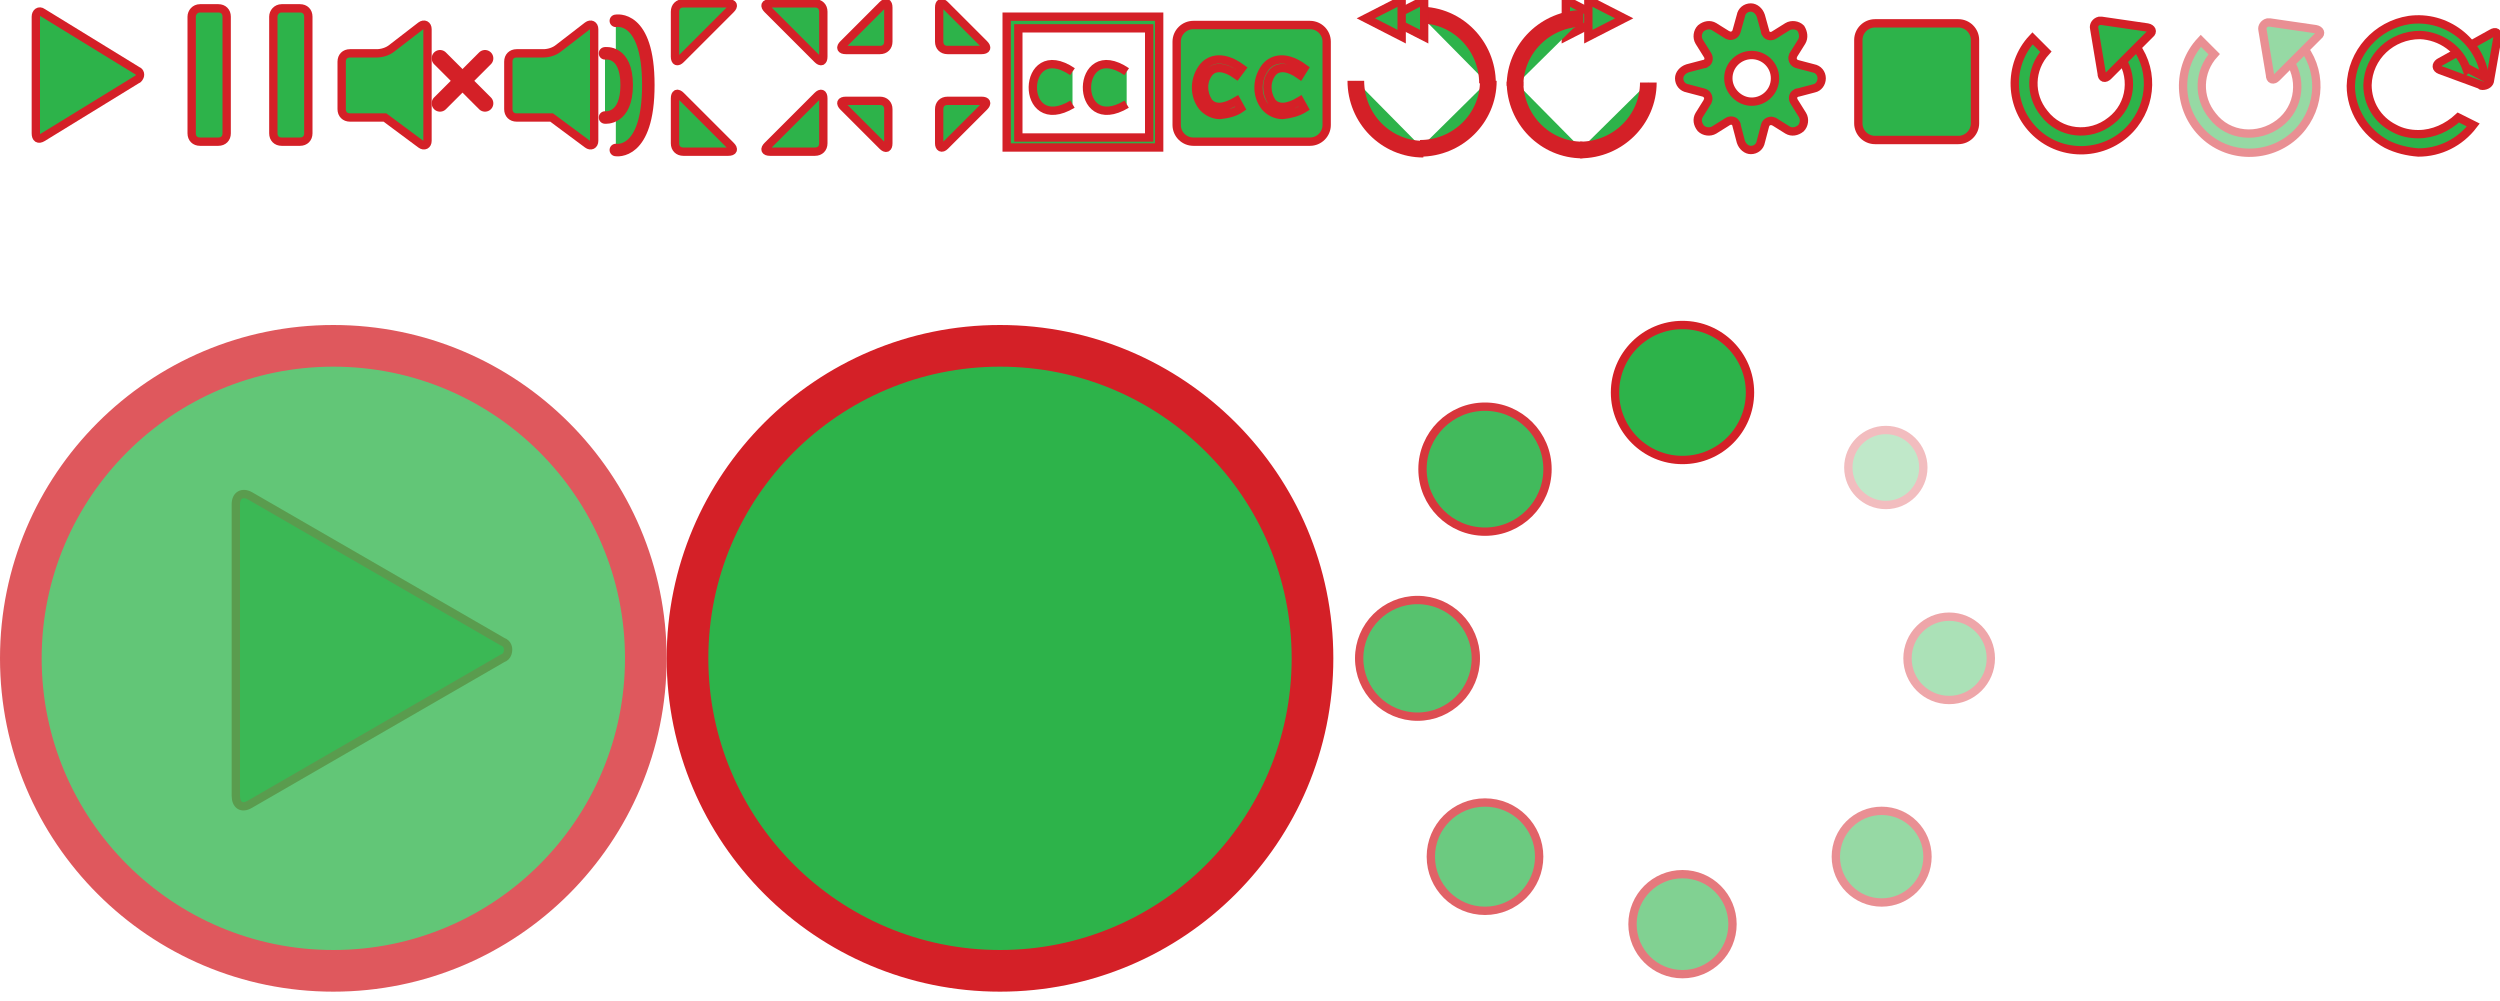
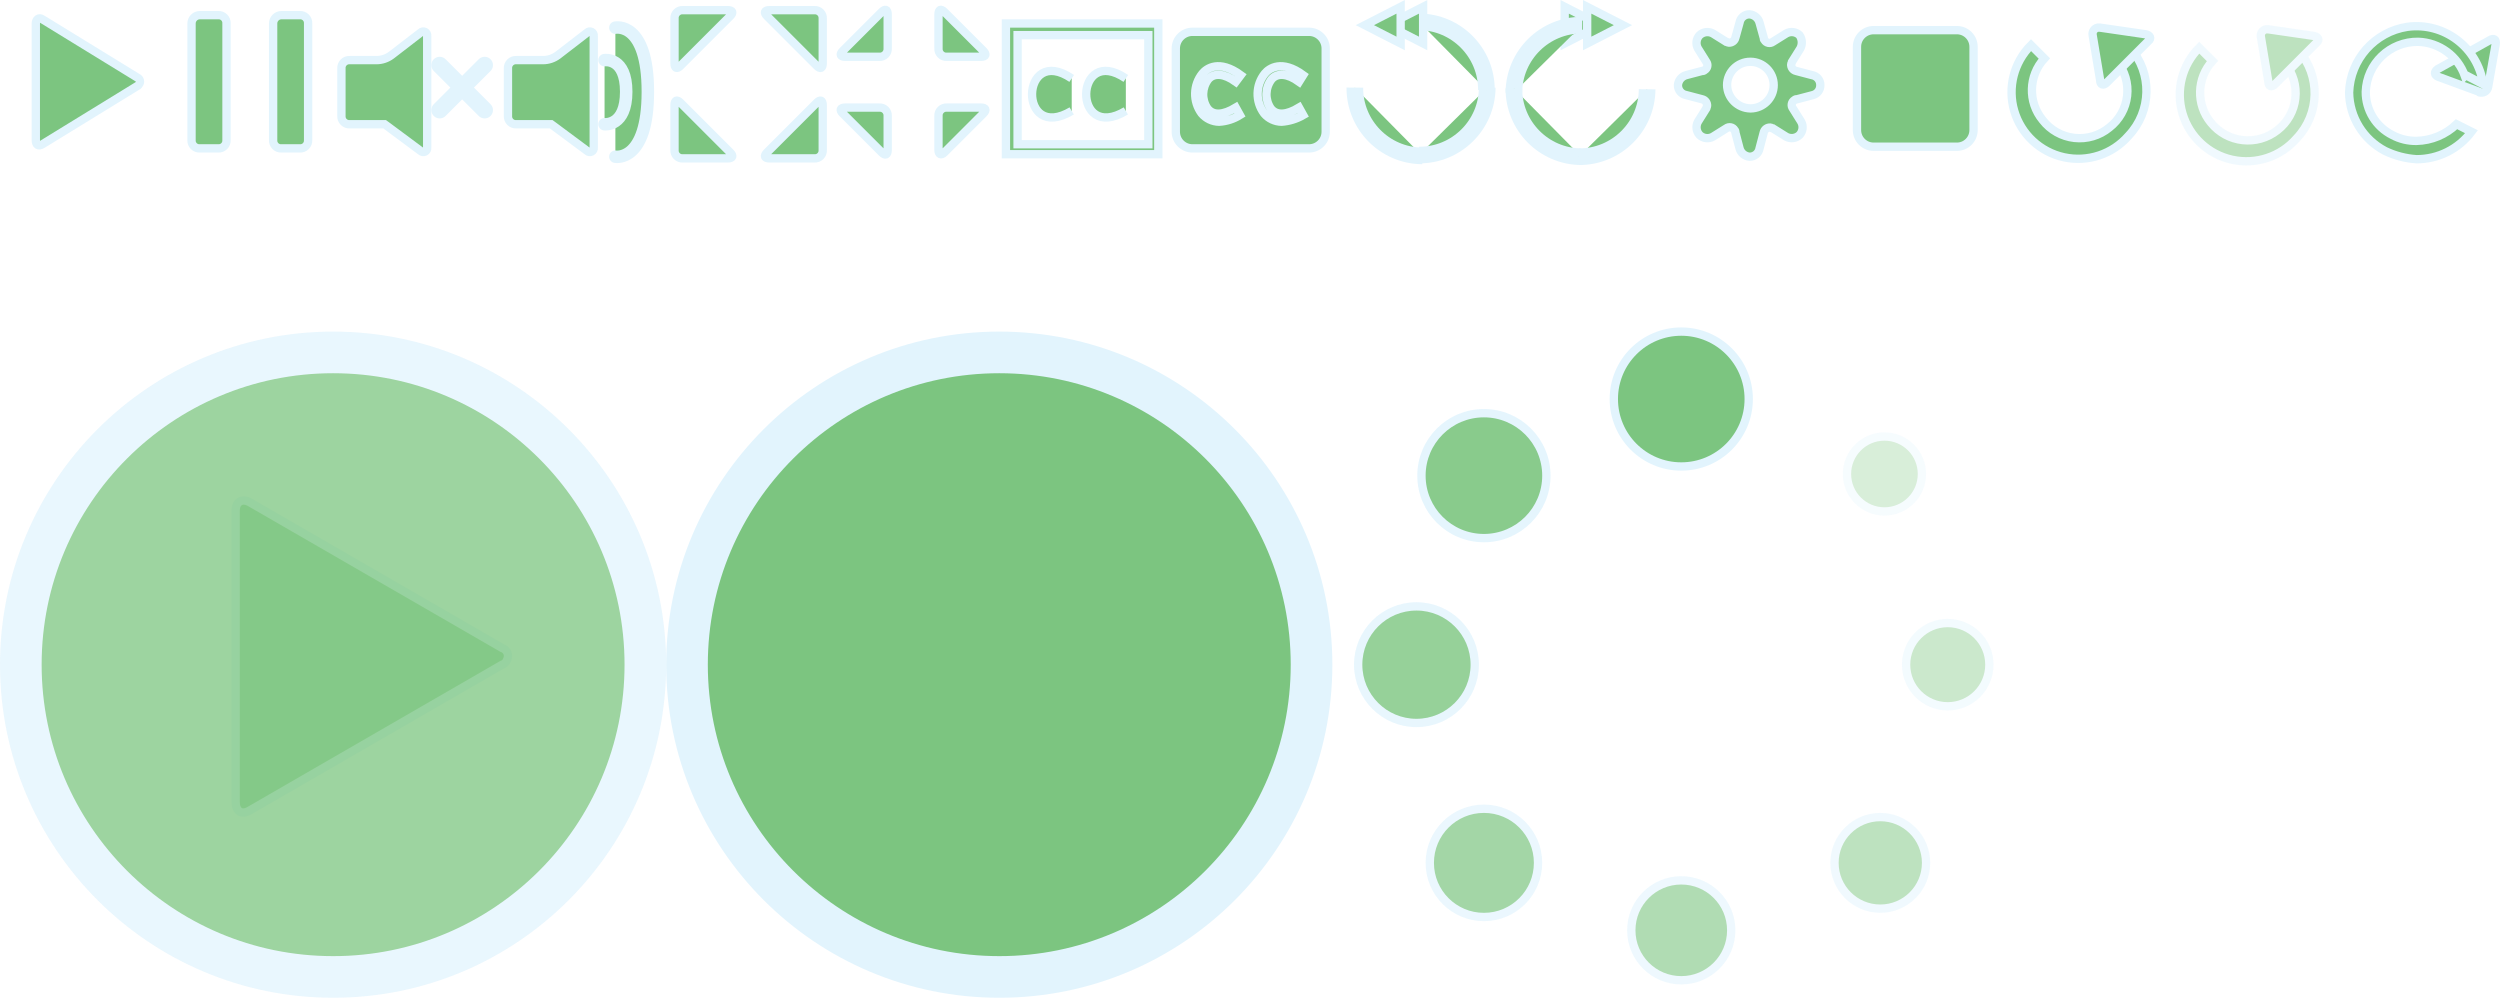
- <svg xmlns="http://www.w3.org/2000/svg" version="1.1" id="Layer_1" x="0px" y="0px" viewBox="0 0 300 120" style="enable-background:new 0 0 300 120;" xml:space="preserve">
-   <style type="text/css">
- 	.st0{fill:#2DB34A;stroke:#D42027;stroke-miterlimit:10;}
- 	.st1{fill:#2DB34A;stroke:#D42027;stroke-width:1.5;stroke-linecap:round;}
- 	.st2{fill:#2DB34A;stroke:#D42027;}
- 	.st3{fill:#2DB34A;stroke:#D42027;stroke-width:2;stroke-linecap:round;}
- 	.st4{fill:#2DB34A;stroke:#D42027;stroke-width:2;}
- 	.st5{opacity:0.5;}
- 	.st6{opacity:0.75;}
- 	.st7{opacity:0.75;fill:#2DB34A;stroke:#D42027;stroke-width:5;enable-background:new    ;}
- 	.st8{fill:#2DB34A;stroke:#D42027;stroke-width:5;}
- 	.st9{opacity:0.4;fill:#2DB34A;stroke:#D42027;stroke-miterlimit:10;enable-background:new    ;}
- 	.st10{opacity:0.6;fill:#2DB34A;stroke:#D42027;stroke-miterlimit:10;enable-background:new    ;}
- 	.st11{opacity:0.8;fill:#2DB34A;stroke:#D42027;stroke-miterlimit:10;enable-background:new    ;}
- 	.st12{opacity:0.9;fill:#2DB34A;stroke:#D42027;stroke-miterlimit:10;enable-background:new    ;}
- 	.st13{opacity:0.3;fill:#2DB34A;stroke:#D42027;stroke-miterlimit:10;enable-background:new    ;}
- 	.st14{opacity:0.5;fill:#2DB34A;stroke:#D42027;stroke-miterlimit:10;enable-background:new    ;}
- 	.st15{opacity:0.7;fill:#2DB34A;stroke:#D42027;stroke-miterlimit:10;enable-background:new    ;}
- </style>
-   <g id="controls">
-     <g id="play_pause">
-       <g id="play">
-         <g id="Polygon">
-           <path class="st0" d="M16.5,8.5c0.3,0.1,0.4,0.5,0.2,0.8c-0.1,0.1-0.1,0.2-0.2,0.2l-11.4,7c-0.5,0.3-0.8,0.1-0.8-0.5V2      c0-0.5,0.4-0.8,0.8-0.5L16.5,8.5z" />
-         </g>
+ <svg xmlns="http://www.w3.org/2000/svg" id="Layer_1" data-name="Layer 1" width="300.22" height="119.82" viewBox="0 0 300.22 119.82">
+   <g id="play_pause" data-name="play pause">
+     <g id="play">
+       <g id="Polygon">
+         <path d="M16.5,8.5a.52.52,0,0,1,.2.8c-.1.1-.1.2-.2.2l-11.4,7c-.5.3-.8.1-.8-.5V2c0-.5.4-.8.8-.5Z" transform="translate(0 0.82)" fill="#7cc580" stroke="#e2f4fd" stroke-miterlimit="10" />
      </g>
    </g>
-     <g id="pause">
-       <g>
-         <path class="st0" d="M24,1h2.2c0.6,0,1,0.4,1,1v14c0,0.6-0.4,1-1,1H24c-0.6,0-1-0.4-1-1V2C23,1.5,23.4,1,24,1z" />
-         <path class="st0" d="M33.8,1H36c0.6,0,1,0.4,1,1v14c0,0.6-0.4,1-1,1h-2.2c-0.6,0-1-0.4-1-1V2C32.8,1.5,33.2,1,33.8,1z" />
+   </g>
+   <g id="pause">
+     <path d="M24,1h2.2a.94.94,0,0,1,1,1V16a.94.94,0,0,1-1,1H24a.94.94,0,0,1-1-1V2A1,1,0,0,1,24,1Z" transform="translate(0 0.82)" fill="#7cc580" stroke="#e2f4fd" stroke-miterlimit="10" />
+     <path d="M33.8,1H36a.94.94,0,0,1,1,1V16a.94.94,0,0,1-1,1H33.8a.94.94,0,0,1-1-1V2A1,1,0,0,1,33.8,1Z" transform="translate(0 0.82)" fill="#7cc580" stroke="#e2f4fd" stroke-miterlimit="10" />
+   </g>
+   <g id="fullscreen">
+     <g id="enter">
+       <path d="M81,1.4a.94.94,0,0,1,1-1h5.4c.6,0,.7.3.3.7l-6,6c-.4.4-.7.3-.7-.3Z" transform="translate(0 0.82)" fill="#7cc580" stroke="#e2f4fd" stroke-miterlimit="10" />
+       <path d="M81,17.2a.94.94,0,0,0,1,1h5.4c.6,0,.7-.3.3-.7l-6-6c-.4-.4-.7-.3-.7.3Z" transform="translate(0 0.82)" fill="#7cc580" stroke="#e2f4fd" stroke-miterlimit="10" />
+       <path d="M98.8,1.4a.94.94,0,0,0-1-1H92.4c-.6,0-.7.3-.3.7l6,6c.4.4.7.3.7-.3Z" transform="translate(0 0.82)" fill="#7cc580" stroke="#e2f4fd" stroke-miterlimit="10" />
+       <path d="M98.8,17.2a.94.94,0,0,1-1,1H92.4c-.6,0-.7-.3-.3-.7l6-6c.4-.4.7-.3.7.3Z" transform="translate(0 0.82)" fill="#7cc580" stroke="#e2f4fd" stroke-miterlimit="10" />
+     </g>
+   </g>
+   <g id="exit">
+     <path d="M112.7,5a.94.94,0,0,0,1,1h4.1c.6,0,.7-.3.3-.7L113.4.6c-.4-.4-.7-.3-.7.3Z" transform="translate(0 0.82)" fill="#7cc580" stroke="#e2f4fd" stroke-miterlimit="10" />
+     <path d="M105.6,6a.94.94,0,0,0,1-1V.9c0-.6-.3-.7-.7-.3l-4.7,4.7c-.4.4-.3.7.3.7Z" transform="translate(0 0.82)" fill="#7cc580" stroke="#e2f4fd" stroke-miterlimit="10" />
+     <path d="M106.6,13.1a.94.94,0,0,0-1-1h-4.1c-.6,0-.7.3-.3.7l4.7,4.7c.4.4.7.3.7-.3Z" transform="translate(0 0.82)" fill="#7cc580" stroke="#e2f4fd" stroke-miterlimit="10" />
+     <path d="M113.7,12.1a.94.94,0,0,0-1,1v4.1c0,.5.3.7.7.3l4.7-4.7c.4-.4.3-.7-.3-.7Z" transform="translate(0 0.82)" fill="#7cc580" stroke="#e2f4fd" stroke-miterlimit="10" />
+   </g>
+   <g id="volume">
+     <path d="M67,5.8a3,3,0,0,1-1.8.6H62a.94.94,0,0,0-1,1v5.7a.94.94,0,0,0,1,1h4.2c.3.2.5.4.8.6l3.5,2.6a.47.47,0,0,0,.8-.4V3.5a.47.47,0,0,0-.8-.4Z" transform="translate(0 0.82)" fill="#7cc580" stroke="#e2f4fd" stroke-miterlimit="10" />
+     <g id="volume-2">
+       <g id="soundbars">
+         <path d="M73.9,2.5s3.9-.8,3.9,7.7S73.9,18,73.9,18" transform="translate(0 0.82)" fill="#7cc580" stroke="#e2f4fd" stroke-linecap="round" stroke-width="1.5" />
+         <path d="M72.6,6.4s2.6-.4,2.6,3.8-2.6,3.9-2.6,3.9" transform="translate(0 0.82)" fill="#7cc580" stroke="#e2f4fd" stroke-linecap="round" stroke-width="1.5" />
      </g>
    </g>
-     <g id="fullscreen">
-       <g id="enter">
-         <path class="st0" d="M81,1.4c0-0.6,0.4-1,1-1h5.4c0.6,0,0.7,0.3,0.3,0.7l-6,6C81.3,7.5,81,7.4,81,6.8L81,1.4z" />
-         <path class="st0" d="M81,17.2c0,0.6,0.4,1,1,1h5.4c0.6,0,0.7-0.3,0.3-0.7l-6-6c-0.4-0.4-0.7-0.3-0.7,0.3L81,17.2z" />
-         <path class="st0" d="M98.8,1.4c0-0.6-0.4-1-1-1h-5.4c-0.6,0-0.7,0.3-0.3,0.7l6,6c0.4,0.4,0.7,0.3,0.7-0.3V1.4z" />
-         <path class="st0" d="M98.8,17.2c0,0.6-0.4,1-1,1h-5.4c-0.6,0-0.7-0.3-0.3-0.7l6-6c0.4-0.4,0.7-0.3,0.7,0.3V17.2z" />
+   </g>
+   <g id="closed_captions" data-name="closed captions">
+     <path d="M128.7,8.6c-6.2-4.2-6.5,7.8,0,3.9" transform="translate(0 0.82)" fill="#7cc580" stroke="#e2f4fd" />
+     <path d="M135.2,8.6c-6.2-4.2-6.5,7.8,0,3.9" transform="translate(0 0.82)" fill="#7cc580" stroke="#e2f4fd" />
+     <path d="M122.2,3.4h15.7V16.5H122.2ZM120.8,2V17.7h18.3V2Z" transform="translate(0 0.82)" fill="#7cc580" stroke="#e2f4fd" stroke-miterlimit="10" />
+   </g>
+   <g id="muted">
+     <path d="M47,5.8a3,3,0,0,1-1.8.6H42a.94.94,0,0,0-1,1v5.7a.94.94,0,0,0,1,1h4.2c.3.2.5.4.8.6l3.5,2.6a.47.47,0,0,0,.8-.4V3.5a.47.47,0,0,0-.8-.4Z" transform="translate(0 0.82)" fill="#7cc580" stroke="#e2f4fd" stroke-miterlimit="10" />
+     <line x1="52.8" y1="7.82" x2="58.2" y2="13.22" fill="#7cc580" stroke="#e2f4fd" stroke-linecap="round" stroke-width="2" />
+     <line x1="52.8" y1="13.22" x2="58.2" y2="7.82" fill="#7cc580" stroke="#e2f4fd" stroke-linecap="round" stroke-width="2" />
+   </g>
+   <g id="skip_forward" data-name="skip forward">
+     <g id="play_pause-2" data-name="play pause-2">
+       <g id="play-2">
+         <path id="Polygon-2" d="M192.2,2.2l-4.3,2.2V0Z" transform="translate(0 0.82)" fill="#7cc580" stroke="#e2f4fd" stroke-miterlimit="10" />
      </g>
    </g>
-     <g id="exit">
-       <g>
-         <path class="st0" d="M112.7,5c0,0.6,0.4,1,1,1h4.1c0.6,0,0.7-0.3,0.3-0.7l-4.7-4.7c-0.4-0.4-0.7-0.3-0.7,0.3V5z" />
-         <path class="st0" d="M105.6,6c0.6,0,1-0.4,1-1V0.9c0-0.6-0.3-0.7-0.7-0.3l-4.7,4.7c-0.4,0.4-0.3,0.7,0.3,0.7L105.6,6z" />
-         <path class="st0" d="M106.6,13.1c0-0.6-0.4-1-1-1h-4.1c-0.6,0-0.7,0.3-0.3,0.7l4.7,4.7c0.4,0.4,0.7,0.3,0.7-0.3V13.1z" />
-         <path class="st0" d="M113.7,12.1c-0.6,0-1,0.4-1,1v4.1c0,0.5,0.3,0.7,0.7,0.3l4.7-4.7c0.4-0.4,0.3-0.7-0.3-0.7L113.7,12.1z" />
+     <g id="play_pause-3" data-name="play pause-3">
+       <g id="play-3">
+         <path id="Polygon-3" d="M194.9,2.2l-4.3,2.2V0Z" transform="translate(0 0.82)" fill="#7cc580" stroke="#e2f4fd" stroke-miterlimit="10" />
      </g>
    </g>
-     <g id="volume">
-       <path class="st0" d="M67,5.8c-0.5,0.4-1.2,0.6-1.8,0.6H62c-0.6,0-1,0.4-1,1v5.7c0,0.6,0.4,1,1,1h3.2c0.3,0,0.7,0,1,0    c0.3,0.2,0.5,0.4,0.8,0.6l3.5,2.6c0.4,0.3,0.8,0.1,0.8-0.4V3.5c0-0.5-0.4-0.7-0.8-0.4L67,5.8z" />
-       <g id="volume-2">
-         <g id="soundbars">
-           <path class="st1" d="M73.9,2.5c0,0,3.9-0.8,3.9,7.7S73.9,18,73.9,18" />
-           <path class="st1" d="M72.6,6.4c0,0,2.6-0.4,2.6,3.8s-2.6,3.9-2.6,3.9" />
-         </g>
+     <path d="M190,2.2a8.15,8.15,0,0,0-8.2,8.1h0" transform="translate(0 0.82)" fill="#7cc580" stroke="#e2f4fd" stroke-width="2" />
+     <path d="M181.8,9.8a8.15,8.15,0,0,0,8.1,8.2h0" transform="translate(0 0.82)" fill="#7cc580" stroke="#e2f4fd" stroke-width="2" />
+     <path d="M189.6,18a8.15,8.15,0,0,0,8.2-8.1h0" transform="translate(0 0.82)" fill="#7cc580" stroke="#e2f4fd" stroke-width="2" />
+   </g>
+   <g id="skipback">
+     <path d="M162.7,9.7a8.15,8.15,0,0,0,8.1,8.2h0" transform="translate(0 0.82)" fill="#7cc580" stroke="#e2f4fd" stroke-width="2" />
+     <path d="M170.4,17.8a8.15,8.15,0,0,0,8.2-8.1h0" transform="translate(0 0.82)" fill="#7cc580" stroke="#e2f4fd" stroke-width="2" />
+     <path d="M178.5,10a8.15,8.15,0,0,0-8.1-8.2h0" transform="translate(0 0.82)" fill="#7cc580" stroke="#e2f4fd" stroke-width="2" />
+     <g id="play_pause-4" data-name="play pause-4">
+       <g id="play-4">
+         <path id="Polygon-4" d="M166.6,2.2l4.3,2.2V0Z" transform="translate(0 0.82)" fill="#7cc580" stroke="#e2f4fd" stroke-miterlimit="10" />
      </g>
    </g>
-     <g id="closed_captions">
-       <path class="st2" d="M128.7,8.6c-6.2-4.2-6.5,7.8,0,3.9" />
-       <path class="st2" d="M135.2,8.6c-6.2-4.2-6.5,7.8,0,3.9" />
-       <path class="st0" d="M122.2,3.4h15.7v13.1h-15.7V3.4z M120.8,2v15.7h18.3V2H120.8z" />
-     </g>
-     <g id="muted">
-       <path class="st0" d="M47,5.8c-0.5,0.4-1.2,0.6-1.8,0.6H42c-0.6,0-1,0.4-1,1v5.7c0,0.6,0.4,1,1,1h3.2c0.3,0,0.7,0,1,0    c0.3,0.2,0.5,0.4,0.8,0.6l3.5,2.6c0.4,0.3,0.8,0.1,0.8-0.4V3.5c0-0.5-0.4-0.7-0.8-0.4L47,5.8z" />
-       <line class="st3" x1="52.8" y1="7" x2="58.2" y2="12.4" />
-       <line class="st3" x1="52.8" y1="12.4" x2="58.2" y2="7" />
-     </g>
-     <g id="skip_forward">
-       <g id="play_pause-2">
-         <g id="play-2">
-           <path id="Polygon-2" class="st0" d="M192.2,2.2l-4.3,2.2V0L192.2,2.2z" />
-         </g>
-       </g>
-       <g id="play_pause-3">
-         <g id="play-3">
-           <path id="Polygon-3" class="st0" d="M194.9,2.2l-4.3,2.2V0L194.9,2.2z" />
-         </g>
-       </g>
-       <path class="st4" d="M190,2.2c-4.5,0-8.2,3.6-8.2,8.1c0,0,0,0,0,0" />
-       <path class="st4" d="M181.8,9.8c0,4.5,3.6,8.2,8.1,8.2c0,0,0,0,0,0" />
-       <path class="st4" d="M189.6,18c4.5,0,8.2-3.6,8.2-8.1c0,0,0,0,0,0" />
-     </g>
-     <g id="skipback">
-       <path class="st4" d="M162.7,9.7c0,4.5,3.6,8.2,8.1,8.2c0,0,0,0,0,0" />
-       <path class="st4" d="M170.4,17.8c4.5,0,8.2-3.6,8.2-8.1c0,0,0,0,0,0" />
-       <path class="st4" d="M178.5,10c0-4.5-3.6-8.2-8.1-8.2c0,0,0,0,0,0" />
-       <g id="play_pause-4">
-         <g id="play-4">
-           <path id="Polygon-4" class="st0" d="M166.6,2.2l4.3,2.2V0L166.6,2.2z" />
-         </g>
-       </g>
-       <g id="play_pause-5">
-         <g id="play-5">
-           <path id="Polygon-5" class="st0" d="M163.9,2.2l4.3,2.2V0L163.9,2.2z" />
-         </g>
+     <g id="play_pause-5" data-name="play pause-5">
+       <g id="play-5">
+         <path id="Polygon-5" d="M163.9,2.2l4.3,2.2V0Z" transform="translate(0 0.82)" fill="#7cc580" stroke="#e2f4fd" stroke-miterlimit="10" />
      </g>
    </g>
-     <g id="close_captions">
-       <path class="st0" d="M143.2,3h14c1.1,0,2,0.9,2,2v10c0,1.1-0.9,2-2,2h-14c-1.1,0-2-0.9-2-2V5C141.2,3.9,142.1,3,143.2,3z" />
-       <path class="st0" d="M146.4,13.8c-0.8,0-1.6-0.4-2.1-1c-1.1-1.4-1-3.4,0.1-4.8c0.5-0.6,2-1.7,4.6,0.2L148.4,9    c-1.4-1-2.6-1.1-3.3-0.3c-0.8,1-0.8,2.4-0.1,3.5c0.7,0.9,1.9,0.8,3.4-0.1l0.5,0.9C148.2,13.5,147.3,13.7,146.4,13.8z" />
-       <path class="st0" d="M153.9,13.8c-0.8,0-1.6-0.4-2.1-1c-1.1-1.4-1-3.4,0.1-4.8c0.5-0.6,2-1.7,4.6,0.2L156,9    c-1.4-1-2.6-1.1-3.3-0.3c-0.8,1-0.8,2.4-0.1,3.5c0.7,0.9,1.9,0.8,3.4-0.1l0.5,0.9C155.7,13.5,154.8,13.7,153.9,13.8z" />
-     </g>
-     <path class="st0" d="M218.6,9.4c0-0.6-0.4-1.1-1-1.2l-1.9-0.5c-0.4-0.1-0.6-0.4-0.6-0.8c0-0.1,0.1-0.2,0.1-0.3l1-1.6   c0.3-0.5,0.2-1.1-0.1-1.6l0,0c-0.4-0.4-1.1-0.5-1.6-0.2l-1.6,1c-0.3,0.2-0.8,0.2-1-0.2c-0.1-0.1-0.1-0.2-0.1-0.3l-0.5-1.8   c-0.2-0.6-0.7-1-1.2-1l0,0c-0.6,0-1.1,0.4-1.2,1l-0.5,1.8c-0.1,0.4-0.4,0.6-0.8,0.6c-0.1,0-0.2-0.1-0.3-0.1l-1.6-1   c-0.5-0.3-1.1-0.2-1.6,0.2l0,0c-0.4,0.4-0.5,1.1-0.2,1.6l1,1.6c0.2,0.3,0.2,0.8-0.2,1c-0.1,0.1-0.2,0.1-0.3,0.1l-1.9,0.5   c-0.6,0.2-1,0.7-1,1.2l0,0c0,0.6,0.4,1.1,1,1.2l1.9,0.5c0.4,0.1,0.6,0.4,0.6,0.8c0,0.1-0.1,0.2-0.1,0.3l-1,1.6   c-0.3,0.5-0.2,1.1,0.2,1.6l0,0c0.4,0.4,1.1,0.5,1.6,0.2l1.6-1c0.3-0.2,0.8-0.2,1,0.2c0.1,0.1,0.1,0.2,0.1,0.3l0.5,1.9   c0.2,0.6,0.7,1,1.2,1l0,0c0.6,0,1.1-0.4,1.2-1l0.5-1.9c0.1-0.4,0.4-0.6,0.8-0.6c0.1,0,0.2,0.1,0.3,0.1l1.6,1   c0.5,0.3,1.1,0.2,1.6-0.2l0,0c0.4-0.4,0.5-1.1,0.2-1.6l-1-1.6c-0.2-0.3-0.2-0.8,0.2-1c0.1-0.1,0.2-0.1,0.3-0.1l1.9-0.5   C218.2,10.5,218.6,10,218.6,9.4L218.6,9.4z M213,9.4c0,1.6-1.3,2.8-2.8,2.8s-2.8-1.3-2.8-2.8c0-1.6,1.3-2.8,2.8-2.8c0,0,0,0,0,0   C211.7,6.6,213,7.8,213,9.4L213,9.4z" />
-     <path class="st0" d="M225,2.8h10c1.1,0,2,0.9,2,2v10c0,1.1-0.9,2-2,2h-10c-1.1,0-2-0.9-2-2v-10C223,3.7,223.9,2.8,225,2.8z" />
-     <g id="loop">
-       <path class="st0" d="M254.2,6.5c2,2.5,1.6,6.1-0.9,8c-2.5,2-6.1,1.6-8-0.9c-1.8-2.2-1.7-5.3,0.2-7.4l-1.6-1.6    c-3,3.2-2.8,8.3,0.4,11.3c3.2,3,8.3,2.8,11.3-0.4c2.8-3,2.9-7.6,0.2-10.6L254.2,6.5z" />
-       <g id="play_pause-6">
-         <g id="play-6">
-           <g id="Polygon-6">
-             <path class="st0" d="M251.3,3.4c-0.1-0.4,0.2-0.8,0.6-0.9c0.1,0,0.2,0,0.3,0l5.5,0.8c0.5,0.1,0.7,0.5,0.3,0.8l-5,5       c-0.4,0.4-0.8,0.3-0.8-0.3L251.3,3.4z" />
-           </g>
-         </g>
-       </g>
-     </g>
-     <g id="loop_off" class="st5">
-       <path class="st0" d="M274.4,6.8c2,2.5,1.6,6.1-0.9,8s-6.1,1.6-8-0.9c-1.8-2.2-1.7-5.3,0.2-7.4l-1.6-1.6c-3,3.2-2.8,8.3,0.4,11.3    c3.2,3,8.3,2.8,11.3-0.4c2.8-3,2.9-7.6,0.2-10.6L274.4,6.8z" />
-       <g id="play_pause-7">
-         <g id="play-7">
-           <g id="Polygon-7">
-             <path class="st0" d="M271.5,3.6c-0.1-0.4,0.2-0.8,0.6-0.9c0.1,0,0.2,0,0.3,0l5.5,0.8c0.5,0.1,0.7,0.5,0.3,0.8l-5,5       c-0.4,0.4-0.8,0.3-0.8-0.3L271.5,3.6z" />
-           </g>
+   </g>
+   <g id="close_captions" data-name="close captions">
+     <path d="M143.2,3h14a2,2,0,0,1,2,2V15a2,2,0,0,1-2,2h-14a2,2,0,0,1-2-2V5A2,2,0,0,1,143.2,3Z" transform="translate(0 0.82)" fill="#7cc580" stroke="#e2f4fd" stroke-miterlimit="10" />
+     <path d="M146.4,13.8a2.81,2.81,0,0,1-2.1-1,3.91,3.91,0,0,1,.1-4.8c.5-.6,2-1.7,4.6.2l-.6.8c-1.4-1-2.6-1.1-3.3-.3a3,3,0,0,0-.1,3.5c.7.9,1.9.8,3.4-.1l.5.9A5.28,5.28,0,0,1,146.4,13.8Z" transform="translate(0 0.82)" fill="#7cc580" stroke="#e2f4fd" stroke-miterlimit="10" />
+     <path d="M153.9,13.8a2.81,2.81,0,0,1-2.1-1,3.91,3.91,0,0,1,.1-4.8c.5-.6,2-1.7,4.6.2L156,9c-1.4-1-2.6-1.1-3.3-.3a3,3,0,0,0-.1,3.5c.7.9,1.9.8,3.4-.1l.5.9A6.07,6.07,0,0,1,153.9,13.8Z" transform="translate(0 0.82)" fill="#7cc580" stroke="#e2f4fd" stroke-miterlimit="10" />
+   </g>
+   <path d="M218.6,9.4a1.19,1.19,0,0,0-1-1.2l-1.9-.5a.76.76,0,0,1-.6-.8c0-.1.1-.2.1-.3l1-1.6a1.54,1.54,0,0,0-.1-1.6h0a1.36,1.36,0,0,0-1.6-.2l-1.6,1a.68.68,0,0,1-1-.2.37.37,0,0,1-.1-.3l-.5-1.8a1.36,1.36,0,0,0-1.2-1h0a1.19,1.19,0,0,0-1.2,1l-.5,1.8a.76.76,0,0,1-.8.6c-.1,0-.2-.1-.3-.1l-1.6-1a1.38,1.38,0,0,0-1.6.2h0a1.36,1.36,0,0,0-.2,1.6l1,1.6a.68.68,0,0,1-.2,1,.37.37,0,0,1-.3.1l-1.9.5a1.36,1.36,0,0,0-1,1.2h0a1.19,1.19,0,0,0,1,1.2l1.9.5a.76.76,0,0,1,.6.8c0,.1-.1.2-.1.3l-1,1.6a1.38,1.38,0,0,0,.2,1.6h0a1.36,1.36,0,0,0,1.6.2l1.6-1a.68.68,0,0,1,1,.2.37.37,0,0,1,.1.3l.5,1.9a1.36,1.36,0,0,0,1.2,1h0a1.19,1.19,0,0,0,1.2-1l.5-1.9a.76.76,0,0,1,.8-.6c.1,0,.2.1.3.1l1.6,1a1.38,1.38,0,0,0,1.6-.2h0a1.36,1.36,0,0,0,.2-1.6l-1-1.6a.68.68,0,0,1,.2-1,.37.37,0,0,1,.3-.1l1.9-.5a1.2,1.2,0,0,0,.9-1.2Zm-5.6,0a2.8,2.8,0,0,1-2.8,2.8,2.86,2.86,0,0,1-2.8-2.8,2.8,2.8,0,0,1,2.8-2.8h0A2.8,2.8,0,0,1,213,9.4Z" transform="translate(0 0.82)" fill="#7cc580" stroke="#e2f4fd" stroke-miterlimit="10" />
+   <path d="M225,2.8h10a2,2,0,0,1,2,2v10a2,2,0,0,1-2,2H225a2,2,0,0,1-2-2V4.8A2,2,0,0,1,225,2.8Z" transform="translate(0 0.82)" fill="#7cc580" stroke="#e2f4fd" stroke-miterlimit="10" />
+   <g id="loop">
+     <path d="M254.2,6.5a5.61,5.61,0,0,1-.9,8,5.61,5.61,0,0,1-8-.9,5.63,5.63,0,0,1,.2-7.4l-1.6-1.6a8,8,0,1,0,11.7,10.9,7.84,7.84,0,0,0,.2-10.6Z" transform="translate(0 0.82)" fill="#7cc580" stroke="#e2f4fd" stroke-miterlimit="10" />
+     <g id="play_pause-6" data-name="play pause-6">
+       <g id="play-6">
+         <g id="Polygon-6">
+           <path d="M251.3,3.4a.78.78,0,0,1,.6-.9h.3l5.5.8c.5.1.7.5.3.8l-5,5c-.4.4-.8.3-.8-.3Z" transform="translate(0 0.82)" fill="#7cc580" stroke="#e2f4fd" stroke-miterlimit="10" />
        </g>
      </g>
    </g>
  </g>
-   <g id="big_play">
-     <g id="big_play_-_light">
-       <g id="Polygon-8" class="st6">
-         <path class="st0" d="M60.3,77c0.6,0.2,0.8,0.8,0.6,1.4c-0.1,0.3-0.3,0.5-0.6,0.6L30,96.5c-1,0.6-1.7,0.1-1.7-1v-35     c0-1.1,0.8-1.5,1.7-1L60.3,77z" />
-       </g>
-       <path id="Ellipse" class="st7" d="M2.5,79c0-20.7,16.8-37.5,37.5-37.5S77.5,58.3,77.5,79S60.7,116.5,40,116.5S2.5,99.7,2.5,79    L2.5,79z" />
-     </g>
-     <g id="big_play_hover">
-       <g id="Polygon2">
-         <path class="st0" d="M140.3,77c0.6,0.2,0.8,0.8,0.6,1.4c-0.1,0.3-0.3,0.5-0.6,0.6L110,96.5c-1,0.6-1.7,0.1-1.7-1v-35     c0-1.1,0.8-1.5,1.7-1L140.3,77z" />
-       </g>
-       <path id="Ellipse2" class="st8" d="M82.5,79c0-20.7,16.8-37.5,37.5-37.5s37.5,16.8,37.5,37.5s-16.8,37.5-37.5,37.5    S82.5,99.7,82.5,79z" />
-     </g>
-     <g id="Loading">
-       <circle class="st0" cx="201.9" cy="47.1" r="8.1" />
-       <circle class="st9" cx="233.9" cy="79" r="5" />
-       <circle class="st10" cx="201.9" cy="110.9" r="6" />
-       <circle class="st11" cx="170.1" cy="79" r="7" />
-       <circle class="st12" cx="178.2" cy="56.3" r="7.5" />
-       <circle class="st13" cx="226.3" cy="56.1" r="4.5" />
-       <circle class="st14" cx="225.8" cy="102.8" r="5.5" />
-       <circle class="st15" cx="178.2" cy="102.8" r="6.5" />
-     </g>
-   </g>
-   <g id="Guides">
-     <g id="play_pause-8">
-       <g id="play-8">
-         <g id="Polygon-9">
-           <path class="st0" d="M298.8,9.6c0,0.4-0.4,0.7-0.9,0.7c-0.1,0-0.2,0-0.2-0.1l-4.9-1.8c-0.5-0.2-0.5-0.6-0.1-0.9L299,4      c0.5-0.3,0.8-0.1,0.7,0.5L298.8,9.6z" />
+   <g id="loop_off" data-name="loop off" opacity="0.5">
+     <path d="M274.4,6.8a5.61,5.61,0,0,1-.9,8,5.7,5.7,0,0,1-8-.9,5.63,5.63,0,0,1,.2-7.4l-1.6-1.6a8,8,0,1,0,11.7,10.9A7.84,7.84,0,0,0,276,5.2Z" transform="translate(0 0.82)" fill="#7cc580" stroke="#e2f4fd" stroke-miterlimit="10" />
+     <g id="play_pause-7" data-name="play pause-7">
+       <g id="play-7">
+         <g id="Polygon-7">
+           <path d="M271.5,3.6a.78.78,0,0,1,.6-.9h.3l5.5.8c.5.1.7.5.3.8l-5,5c-.4.4-.8.3-.8-.3Z" transform="translate(0 0.82)" fill="#7cc580" stroke="#e2f4fd" stroke-miterlimit="10" />
        </g>
      </g>
    </g>
-     <path id="replay" class="st0" d="M290.2,16.1c-1,0-2-0.2-2.9-0.7c-2-1-3.2-3-3.2-5.2c0.1-3.4,2.9-6,6.3-6c2.5,0.1,4.8,1.7,5.6,4.1   l0.1-0.1l2.1,1.1c-0.6-4.4-4.7-7.5-9.1-6.9c-3.9,0.6-6.9,3.9-7,7.9c0,2.9,1.7,5.6,4.3,7c1.2,0.6,2.5,0.9,3.8,1c2.6,0,5-1.2,6.6-3.3   l-1.8-0.9C293.7,15.3,292,16.1,290.2,16.1z" />
  </g>
+   <g id="big_play_-_light" data-name="big play - light">
+     <g id="Polygon-8" opacity="0.75">
+       <path d="M60.3,77a1,1,0,0,1,.6,1.4.9.9,0,0,1-.6.6L30,96.5c-1,.6-1.7.1-1.7-1v-35c0-1.1.8-1.5,1.7-1Z" transform="translate(0 0.82)" fill="#7cc580" stroke="#e2f4fd" stroke-miterlimit="10" />
+     </g>
+     <path id="Ellipse" d="M2.5,79A37.5,37.5,0,1,1,40,116.5,37.51,37.51,0,0,1,2.5,79Z" transform="translate(0 0.82)" fill="#7cc580" stroke="#e2f4fd" stroke-width="5" opacity="0.75" style="isolation:isolate" />
+   </g>
+   <g id="big_play_hover" data-name="big play hover">
+     <g id="Polygon2">
+       <path d="M140.3,77a1,1,0,0,1,.6,1.4.9.9,0,0,1-.6.6L110,96.5c-1,.6-1.7.1-1.7-1v-35c0-1.1.8-1.5,1.7-1Z" transform="translate(0 0.82)" fill="#7cc580" stroke="#e2f4fd" stroke-miterlimit="10" />
+     </g>
+     <path id="Ellipse2" d="M82.5,79A37.5,37.5,0,1,1,120,116.5,37.51,37.51,0,0,1,82.5,79Z" transform="translate(0 0.82)" fill="#7cc580" stroke="#e2f4fd" stroke-width="5" />
+   </g>
+   <g id="Loading">
+     <circle cx="201.9" cy="47.92" r="8.1" fill="#7cc580" stroke="#e2f4fd" stroke-miterlimit="10" />
+     <circle cx="233.9" cy="79.82" r="5" fill="#7cc580" stroke="#e2f4fd" stroke-miterlimit="10" opacity="0.4" style="isolation:isolate" />
+     <circle cx="201.9" cy="111.72" r="6" fill="#7cc580" stroke="#e2f4fd" stroke-miterlimit="10" opacity="0.6" style="isolation:isolate" />
+     <circle cx="170.1" cy="79.82" r="7" fill="#7cc580" stroke="#e2f4fd" stroke-miterlimit="10" opacity="0.8" style="isolation:isolate" />
+     <circle cx="178.2" cy="57.12" r="7.5" fill="#7cc580" stroke="#e2f4fd" stroke-miterlimit="10" opacity="0.9" style="isolation:isolate" />
+     <circle cx="226.3" cy="56.92" r="4.5" fill="#7cc580" stroke="#e2f4fd" stroke-miterlimit="10" opacity="0.3" style="isolation:isolate" />
+     <circle cx="225.8" cy="103.62" r="5.5" fill="#7cc580" stroke="#e2f4fd" stroke-miterlimit="10" opacity="0.5" style="isolation:isolate" />
+     <circle cx="178.2" cy="103.62" r="6.5" fill="#7cc580" stroke="#e2f4fd" stroke-miterlimit="10" opacity="0.7" style="isolation:isolate" />
+   </g>
+   <g id="play_pause-8" data-name="play pause-8">
+     <g id="play-8">
+       <g id="Polygon-9">
+         <path d="M298.8,9.6a.81.81,0,0,1-.9.7c-.1,0-.2,0-.2-.1l-4.9-1.8c-.5-.2-.5-.6-.1-.9L299,4c.5-.3.8-.1.7.5Z" transform="translate(0 0.82)" fill="#7cc580" stroke="#e2f4fd" stroke-miterlimit="10" />
+       </g>
+     </g>
+   </g>
+   <path id="replay" d="M290.2,16.1a5.92,5.92,0,0,1-2.9-.7,5.77,5.77,0,0,1-3.2-5.2,6.21,6.21,0,0,1,6.3-6A6.15,6.15,0,0,1,296,8.3l.1-.1,2.1,1.1a8.1,8.1,0,0,0-9.1-6.9,8.24,8.24,0,0,0-7,7.9,8.06,8.06,0,0,0,4.3,7,10.21,10.21,0,0,0,3.8,1,8.24,8.24,0,0,0,6.6-3.3l-1.8-.9A7.18,7.18,0,0,1,290.2,16.1Z" transform="translate(0 0.82)" fill="#7cc580" stroke="#e2f4fd" stroke-miterlimit="10" />
</svg>
